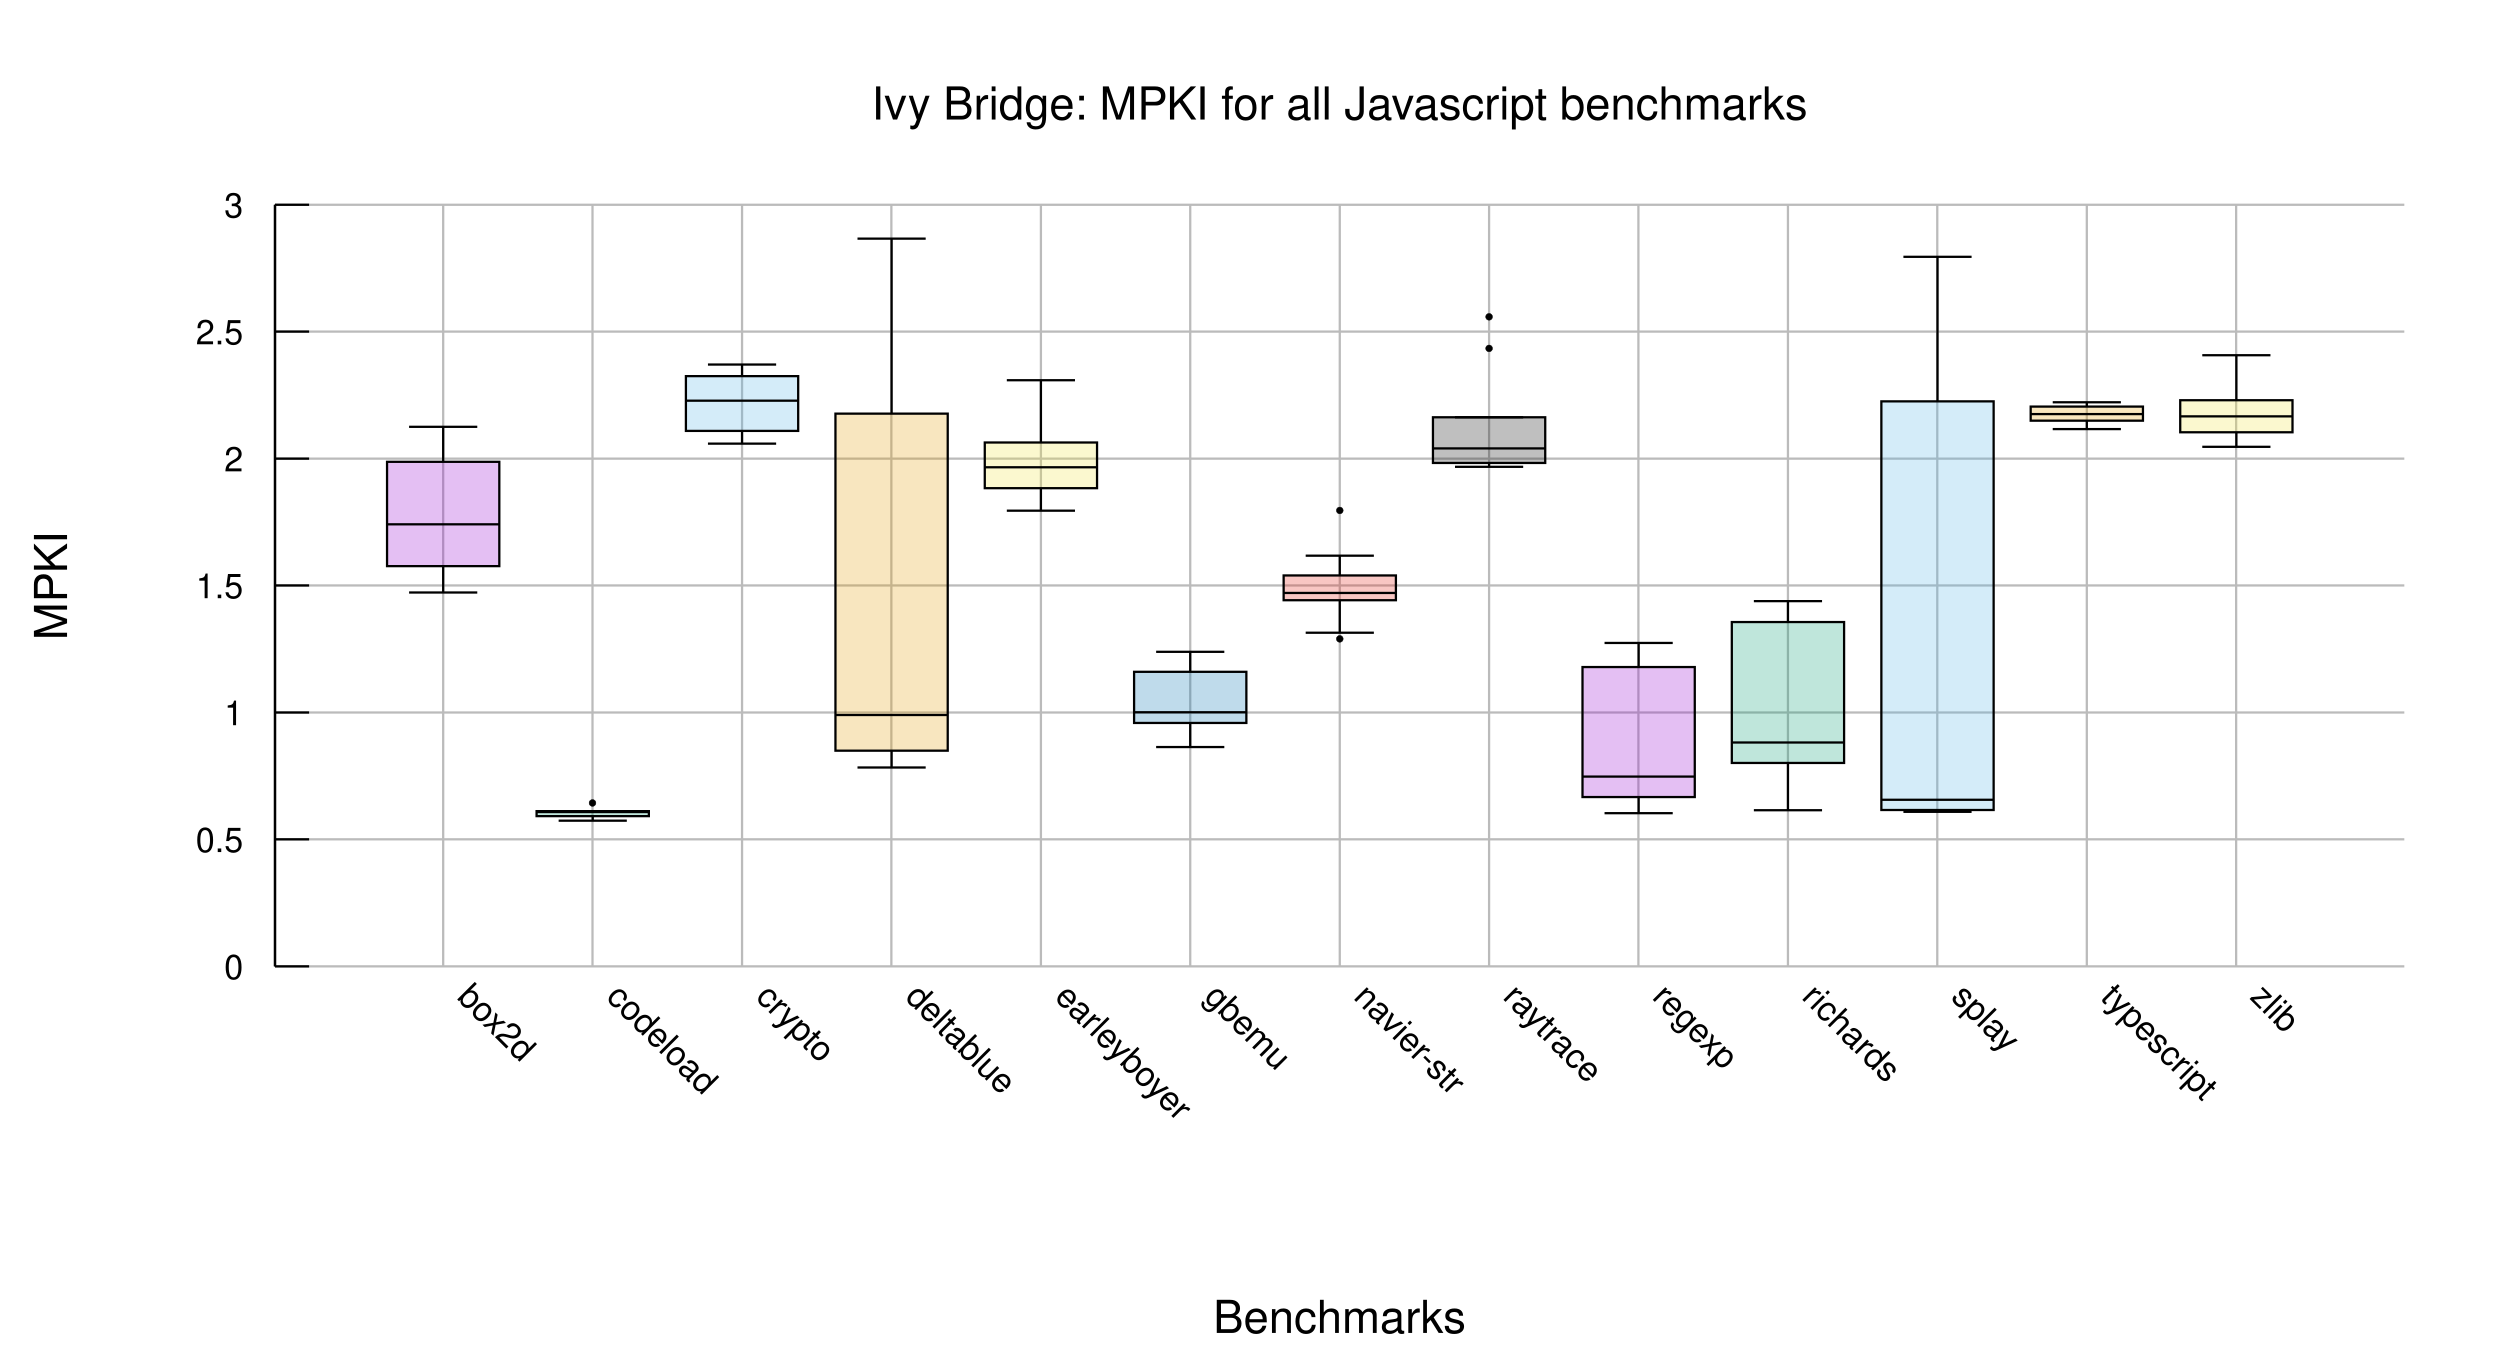
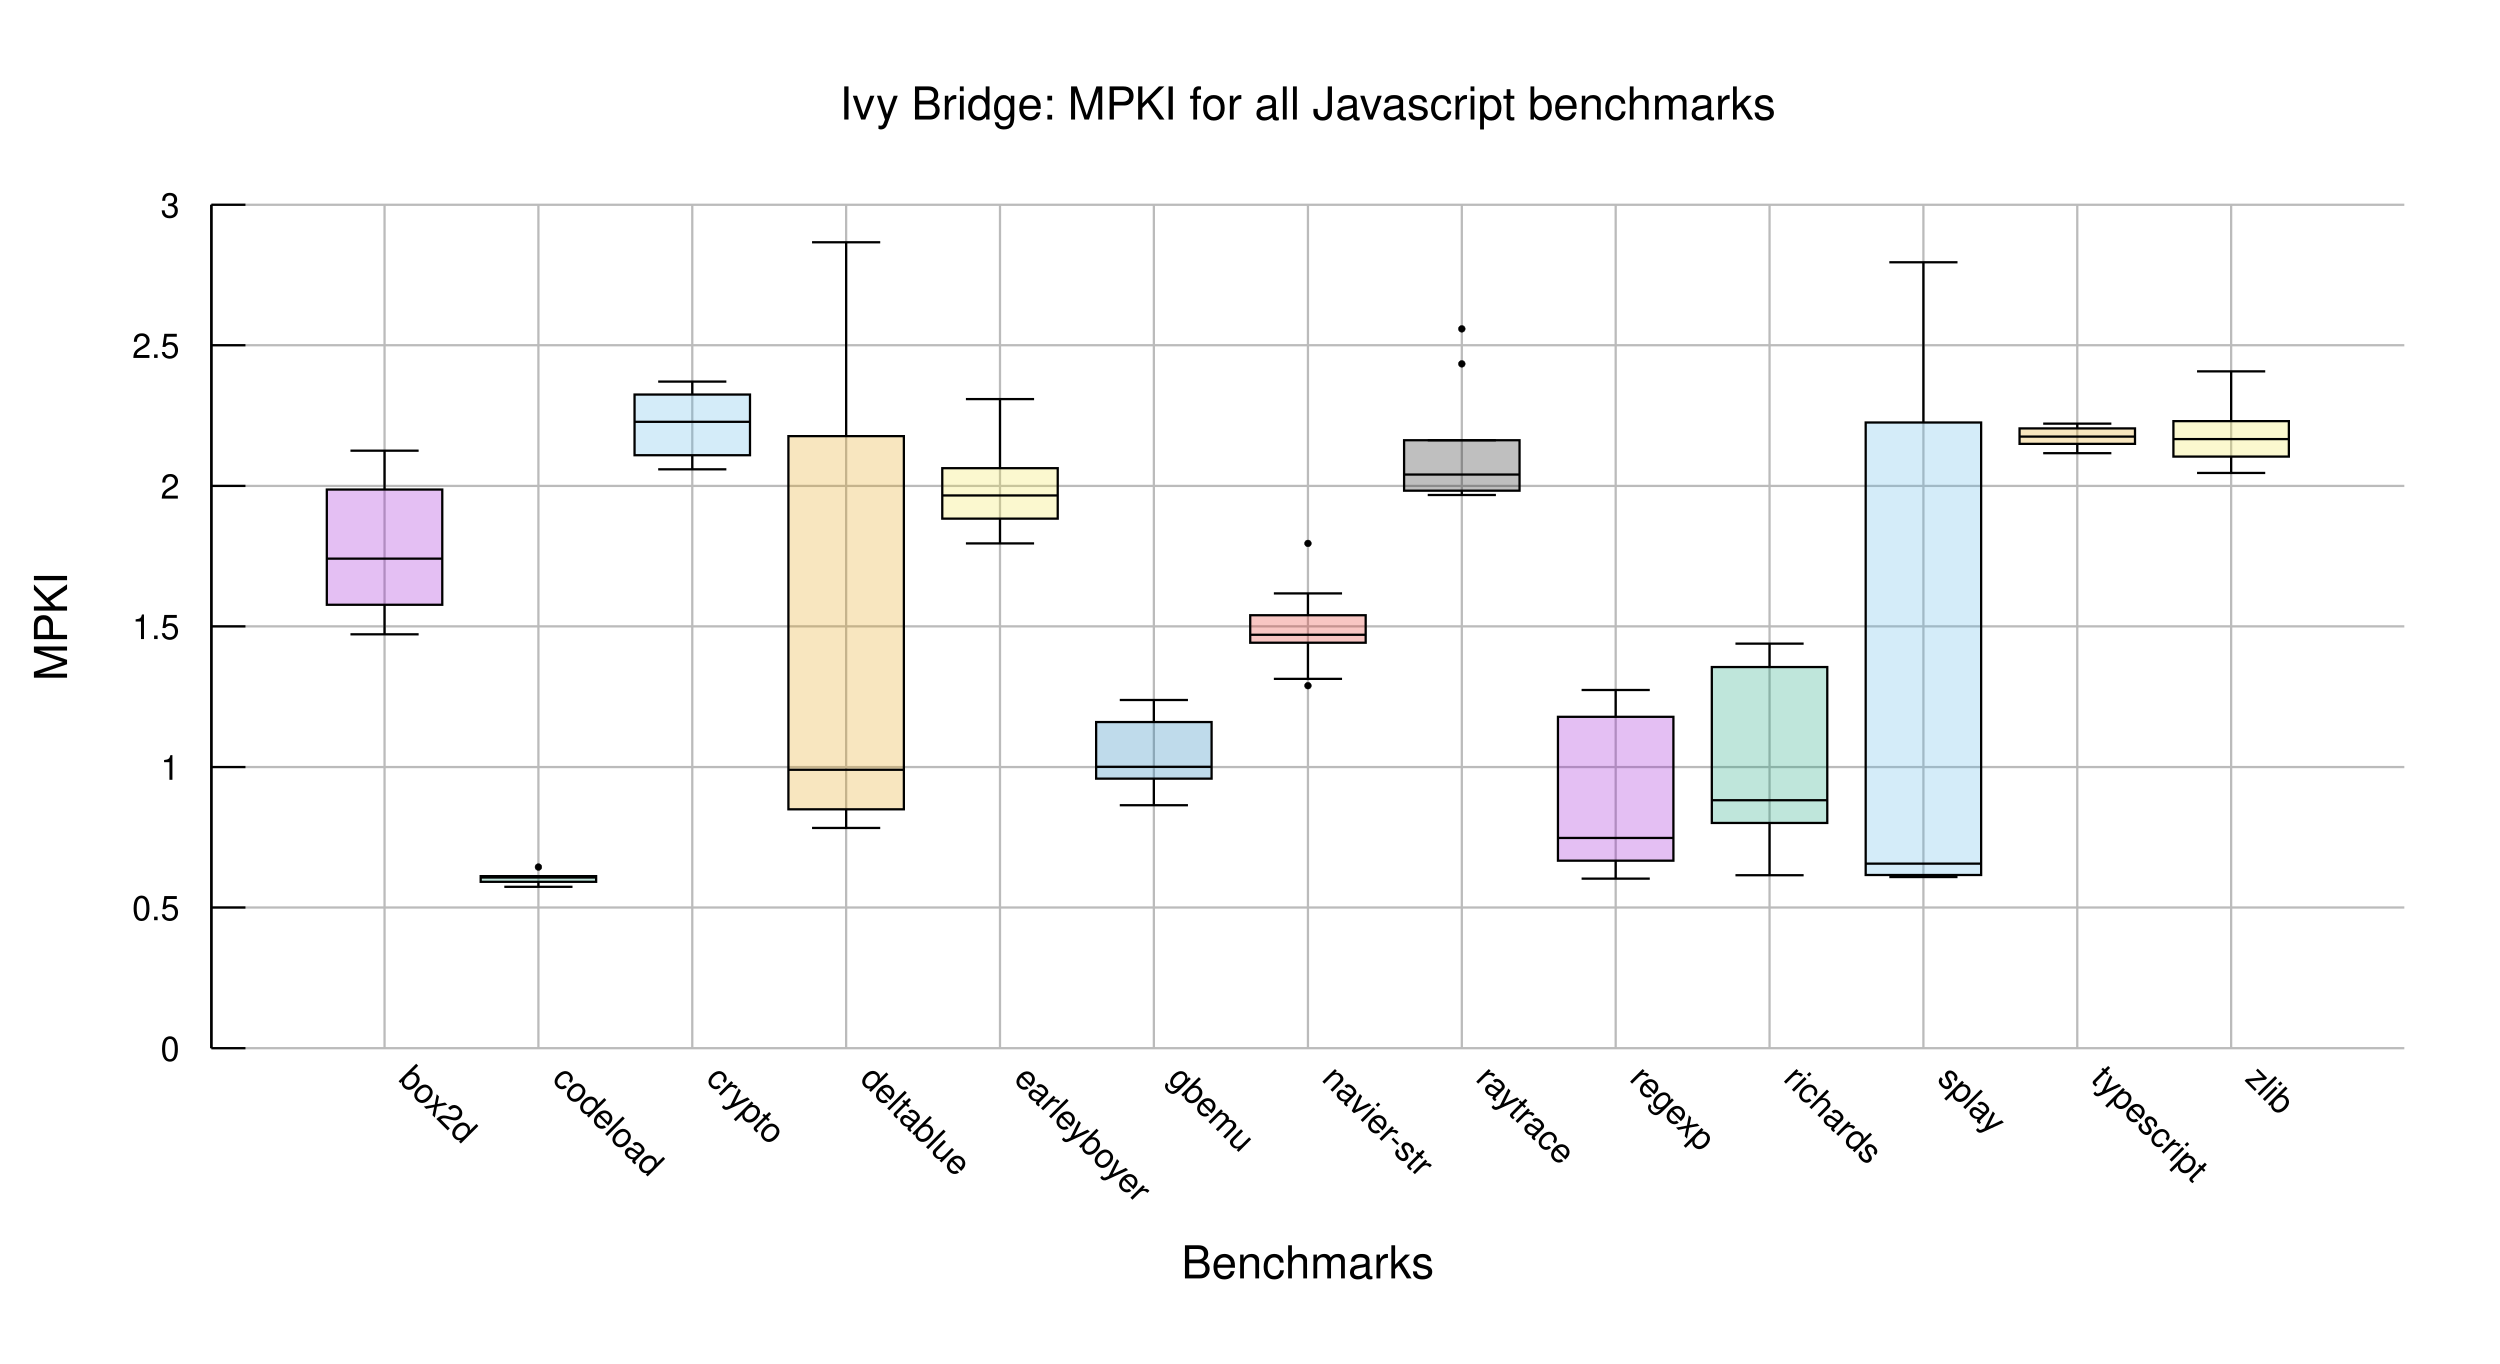
<svg xmlns="http://www.w3.org/2000/svg" xmlns:xlink="http://www.w3.org/1999/xlink" width="1100" height="600" viewBox="0 0 1100 600">
  <g id="gnuplot_canvas">
    <rect x="0" y="0" width="1100" height="600" fill="none" />
    <defs>
      <circle id="gpDot" r="0.5" stroke-width="0.5" />
      <path id="gpPt0" stroke-width="0.133" stroke="currentColor" d="M-1,0 h2 M0,-1 v2" />
      <path id="gpPt1" stroke-width="0.133" stroke="currentColor" d="M-1,-1 L1,1 M1,-1 L-1,1" />
      <path id="gpPt2" stroke-width="0.133" stroke="currentColor" d="M-1,0 L1,0 M0,-1 L0,1 M-1,-1 L1,1 M-1,1 L1,-1" />
      <rect id="gpPt3" stroke-width="0.133" stroke="currentColor" x="-1" y="-1" width="2" height="2" />
      <rect id="gpPt4" stroke-width="0.133" stroke="currentColor" fill="currentColor" x="-1" y="-1" width="2" height="2" />
      <circle id="gpPt5" stroke-width="0.133" stroke="currentColor" cx="0" cy="0" r="1" />
      <use xlink:href="#gpPt5" id="gpPt6" fill="currentColor" stroke="none" />
      <path id="gpPt7" stroke-width="0.133" stroke="currentColor" d="M0,-1.33 L-1.33,0.67 L1.33,0.67 z" />
      <use xlink:href="#gpPt7" id="gpPt8" fill="currentColor" stroke="none" />
      <use xlink:href="#gpPt7" id="gpPt9" stroke="currentColor" transform="rotate(180)" />
      <use xlink:href="#gpPt9" id="gpPt10" fill="currentColor" stroke="none" />
      <use xlink:href="#gpPt3" id="gpPt11" stroke="currentColor" transform="rotate(45)" />
      <use xlink:href="#gpPt11" id="gpPt12" fill="currentColor" stroke="none" />
      <path id="gpPt13" stroke-width="0.133" stroke="currentColor" d="M0,1.330 L1.265,0.411 L0.782,-1.067 L-0.782,-1.076 L-1.265,0.411 z" />
      <use xlink:href="#gpPt13" id="gpPt14" fill="currentColor" stroke="none" />
      <filter id="textbox" filterUnits="objectBoundingBox" x="0" y="0" height="1" width="1">
        <feFlood flood-color="white" flood-opacity="1" result="bgnd" />
        <feComposite in="SourceGraphic" in2="bgnd" operator="atop" />
      </filter>
      <filter id="greybox" filterUnits="objectBoundingBox" x="0" y="0" height="1" width="1">
        <feFlood flood-color="lightgrey" flood-opacity="1" result="grey" />
        <feComposite in="SourceGraphic" in2="grey" operator="atop" />
      </filter>
    </defs>
    <g fill="none" color="white" stroke="black" stroke-width="1.00" stroke-linecap="butt" stroke-linejoin="miter">
</g>
    <g fill="none" color="black" stroke="currentColor" stroke-width="1.00" stroke-linecap="butt" stroke-linejoin="miter">
</g>
    <g fill="none" color="black" stroke="currentColor" stroke-width="1.00" stroke-linecap="butt" stroke-linejoin="miter">
-       <path stroke="rgb(187, 187, 187)" class="gridline" d="M121.0,425.2 L1057.9,425.2  " />
-     </g>
-     <g fill="none" color="black" stroke="currentColor" stroke-width="1.00" stroke-linecap="butt" stroke-linejoin="miter">
-       <path stroke="black" d="M121.0,425.2 L136.0,425.2  " />
-       <g transform="translate(107.0,430.8)" stroke="none" fill="black" font-family="Helvetica" font-size="15.00" text-anchor="end">
+       <path stroke="rgb(187, 187, 187)" class="gridline" d="M93.0,461.2 L1057.9,461.2  " />
+     </g>
+     <g fill="none" color="black" stroke="currentColor" stroke-width="1.00" stroke-linecap="butt" stroke-linejoin="miter">
+       <path stroke="black" d="M93.0,461.2 L108.0,461.2  " />
+       <g transform="translate(79.0,466.8)" stroke="none" fill="black" font-family="Helvetica" font-size="15.00" text-anchor="end">
        <text>
          <tspan font-family="Helvetica"> 0</tspan>
        </text>
      </g>
    </g>
    <g fill="none" color="black" stroke="currentColor" stroke-width="1.00" stroke-linecap="butt" stroke-linejoin="miter">
</g>
    <g fill="none" color="black" stroke="currentColor" stroke-width="1.00" stroke-linecap="butt" stroke-linejoin="miter">
-       <path stroke="rgb(187, 187, 187)" class="gridline" d="M121.0,369.3 L1057.9,369.3  " />
-     </g>
-     <g fill="none" color="black" stroke="currentColor" stroke-width="1.00" stroke-linecap="butt" stroke-linejoin="miter">
-       <path stroke="black" d="M121.0,369.3 L136.0,369.3  " />
-       <g transform="translate(107.0,374.9)" stroke="none" fill="black" font-family="Helvetica" font-size="15.00" text-anchor="end">
+       <path stroke="rgb(187, 187, 187)" class="gridline" d="M93.0,399.3 L1057.9,399.3  " />
+     </g>
+     <g fill="none" color="black" stroke="currentColor" stroke-width="1.00" stroke-linecap="butt" stroke-linejoin="miter">
+       <path stroke="black" d="M93.0,399.3 L108.0,399.3  " />
+       <g transform="translate(79.0,404.9)" stroke="none" fill="black" font-family="Helvetica" font-size="15.00" text-anchor="end">
        <text>
          <tspan font-family="Helvetica"> 0.5</tspan>
        </text>
      </g>
    </g>
    <g fill="none" color="black" stroke="currentColor" stroke-width="1.00" stroke-linecap="butt" stroke-linejoin="miter">
</g>
    <g fill="none" color="black" stroke="currentColor" stroke-width="1.00" stroke-linecap="butt" stroke-linejoin="miter">
-       <path stroke="rgb(187, 187, 187)" class="gridline" d="M121.0,313.5 L1057.9,313.5  " />
-     </g>
-     <g fill="none" color="black" stroke="currentColor" stroke-width="1.00" stroke-linecap="butt" stroke-linejoin="miter">
-       <path stroke="black" d="M121.0,313.5 L136.0,313.5  " />
-       <g transform="translate(107.0,319.1)" stroke="none" fill="black" font-family="Helvetica" font-size="15.00" text-anchor="end">
+       <path stroke="rgb(187, 187, 187)" class="gridline" d="M93.0,337.5 L1057.9,337.5  " />
+     </g>
+     <g fill="none" color="black" stroke="currentColor" stroke-width="1.00" stroke-linecap="butt" stroke-linejoin="miter">
+       <path stroke="black" d="M93.0,337.5 L108.0,337.5  " />
+       <g transform="translate(79.0,343.1)" stroke="none" fill="black" font-family="Helvetica" font-size="15.00" text-anchor="end">
        <text>
          <tspan font-family="Helvetica"> 1</tspan>
        </text>
      </g>
    </g>
    <g fill="none" color="black" stroke="currentColor" stroke-width="1.00" stroke-linecap="butt" stroke-linejoin="miter">
</g>
    <g fill="none" color="black" stroke="currentColor" stroke-width="1.00" stroke-linecap="butt" stroke-linejoin="miter">
-       <path stroke="rgb(187, 187, 187)" class="gridline" d="M121.0,257.6 L1057.9,257.6  " />
-     </g>
-     <g fill="none" color="black" stroke="currentColor" stroke-width="1.00" stroke-linecap="butt" stroke-linejoin="miter">
-       <path stroke="black" d="M121.0,257.6 L136.0,257.6  " />
-       <g transform="translate(107.0,263.2)" stroke="none" fill="black" font-family="Helvetica" font-size="15.00" text-anchor="end">
+       <path stroke="rgb(187, 187, 187)" class="gridline" d="M93.0,275.6 L1057.9,275.6  " />
+     </g>
+     <g fill="none" color="black" stroke="currentColor" stroke-width="1.00" stroke-linecap="butt" stroke-linejoin="miter">
+       <path stroke="black" d="M93.0,275.6 L108.0,275.6  " />
+       <g transform="translate(79.0,281.2)" stroke="none" fill="black" font-family="Helvetica" font-size="15.00" text-anchor="end">
        <text>
          <tspan font-family="Helvetica"> 1.5</tspan>
        </text>
      </g>
    </g>
    <g fill="none" color="black" stroke="currentColor" stroke-width="1.00" stroke-linecap="butt" stroke-linejoin="miter">
</g>
    <g fill="none" color="black" stroke="currentColor" stroke-width="1.00" stroke-linecap="butt" stroke-linejoin="miter">
-       <path stroke="rgb(187, 187, 187)" class="gridline" d="M121.0,201.8 L1057.9,201.8  " />
-     </g>
-     <g fill="none" color="black" stroke="currentColor" stroke-width="1.00" stroke-linecap="butt" stroke-linejoin="miter">
-       <path stroke="black" d="M121.0,201.8 L136.0,201.8  " />
-       <g transform="translate(107.0,207.4)" stroke="none" fill="black" font-family="Helvetica" font-size="15.00" text-anchor="end">
+       <path stroke="rgb(187, 187, 187)" class="gridline" d="M93.0,213.8 L1057.9,213.8  " />
+     </g>
+     <g fill="none" color="black" stroke="currentColor" stroke-width="1.00" stroke-linecap="butt" stroke-linejoin="miter">
+       <path stroke="black" d="M93.0,213.8 L108.0,213.8  " />
+       <g transform="translate(79.0,219.4)" stroke="none" fill="black" font-family="Helvetica" font-size="15.00" text-anchor="end">
        <text>
          <tspan font-family="Helvetica"> 2</tspan>
        </text>
      </g>
    </g>
    <g fill="none" color="black" stroke="currentColor" stroke-width="1.00" stroke-linecap="butt" stroke-linejoin="miter">
</g>
    <g fill="none" color="black" stroke="currentColor" stroke-width="1.00" stroke-linecap="butt" stroke-linejoin="miter">
-       <path stroke="rgb(187, 187, 187)" class="gridline" d="M121.0,145.9 L1057.9,145.9  " />
-     </g>
-     <g fill="none" color="black" stroke="currentColor" stroke-width="1.00" stroke-linecap="butt" stroke-linejoin="miter">
-       <path stroke="black" d="M121.0,145.9 L136.0,145.9  " />
-       <g transform="translate(107.0,151.5)" stroke="none" fill="black" font-family="Helvetica" font-size="15.00" text-anchor="end">
+       <path stroke="rgb(187, 187, 187)" class="gridline" d="M93.0,151.9 L1057.9,151.9  " />
+     </g>
+     <g fill="none" color="black" stroke="currentColor" stroke-width="1.00" stroke-linecap="butt" stroke-linejoin="miter">
+       <path stroke="black" d="M93.0,151.9 L108.0,151.9  " />
+       <g transform="translate(79.0,157.5)" stroke="none" fill="black" font-family="Helvetica" font-size="15.00" text-anchor="end">
        <text>
          <tspan font-family="Helvetica"> 2.5</tspan>
        </text>
      </g>
    </g>
    <g fill="none" color="black" stroke="currentColor" stroke-width="1.00" stroke-linecap="butt" stroke-linejoin="miter">
</g>
    <g fill="none" color="black" stroke="currentColor" stroke-width="1.00" stroke-linecap="butt" stroke-linejoin="miter">
-       <path stroke="rgb(187, 187, 187)" class="gridline" d="M121.0,90.1 L1057.9,90.1  " />
-     </g>
-     <g fill="none" color="black" stroke="currentColor" stroke-width="1.00" stroke-linecap="butt" stroke-linejoin="miter">
-       <path stroke="black" d="M121.0,90.1 L136.0,90.1  " />
-       <g transform="translate(107.0,95.7)" stroke="none" fill="black" font-family="Helvetica" font-size="15.00" text-anchor="end">
+       <path stroke="rgb(187, 187, 187)" class="gridline" d="M93.0,90.1 L1057.9,90.1  " />
+     </g>
+     <g fill="none" color="black" stroke="currentColor" stroke-width="1.00" stroke-linecap="butt" stroke-linejoin="miter">
+       <path stroke="black" d="M93.0,90.1 L108.0,90.1  " />
+       <g transform="translate(79.0,95.7)" stroke="none" fill="black" font-family="Helvetica" font-size="15.00" text-anchor="end">
        <text>
          <tspan font-family="Helvetica"> 3</tspan>
        </text>
      </g>
    </g>
    <g fill="none" color="black" stroke="currentColor" stroke-width="1.00" stroke-linecap="butt" stroke-linejoin="miter">
</g>
    <g fill="none" color="black" stroke="currentColor" stroke-width="1.00" stroke-linecap="butt" stroke-linejoin="miter">
-       <path stroke="rgb(187, 187, 187)" class="gridline" d="M195.0,425.2 L195.0,90.1  " />
-     </g>
-     <g fill="none" color="black" stroke="currentColor" stroke-width="1.00" stroke-linecap="butt" stroke-linejoin="miter">
-       <path stroke="black" d="M195.0,425.2  " />
-       <g transform="translate(200.6,439.2) rotate(45)" stroke="none" fill="black" font-family="Helvetica" font-size="15.00" text-anchor="start">
+       <path stroke="rgb(187, 187, 187)" class="gridline" d="M169.2,461.2 L169.2,90.1  " />
+     </g>
+     <g fill="none" color="black" stroke="currentColor" stroke-width="1.00" stroke-linecap="butt" stroke-linejoin="miter">
+       <path stroke="black" d="M169.2,461.2  " />
+       <g transform="translate(174.8,475.2) rotate(45)" stroke="none" fill="black" font-family="Helvetica" font-size="15.00" text-anchor="start">
        <text>box2d</text>
      </g>
    </g>
    <g fill="none" color="black" stroke="currentColor" stroke-width="1.00" stroke-linecap="butt" stroke-linejoin="miter">
</g>
    <g fill="none" color="black" stroke="currentColor" stroke-width="1.00" stroke-linecap="butt" stroke-linejoin="miter">
-       <path stroke="rgb(187, 187, 187)" class="gridline" d="M260.7,425.2 L260.7,90.1  " />
-     </g>
-     <g fill="none" color="black" stroke="currentColor" stroke-width="1.00" stroke-linecap="butt" stroke-linejoin="miter">
-       <path stroke="black" d="M260.7,425.2  " />
-       <g transform="translate(266.3,439.2) rotate(45)" stroke="none" fill="black" font-family="Helvetica" font-size="15.00" text-anchor="start">
+       <path stroke="rgb(187, 187, 187)" class="gridline" d="M236.9,461.2 L236.9,90.1  " />
+     </g>
+     <g fill="none" color="black" stroke="currentColor" stroke-width="1.00" stroke-linecap="butt" stroke-linejoin="miter">
+       <path stroke="black" d="M236.9,461.2  " />
+       <g transform="translate(242.5,475.2) rotate(45)" stroke="none" fill="black" font-family="Helvetica" font-size="15.00" text-anchor="start">
        <text>codeload</text>
      </g>
    </g>
    <g fill="none" color="black" stroke="currentColor" stroke-width="1.00" stroke-linecap="butt" stroke-linejoin="miter">
</g>
    <g fill="none" color="black" stroke="currentColor" stroke-width="1.00" stroke-linecap="butt" stroke-linejoin="miter">
-       <path stroke="rgb(187, 187, 187)" class="gridline" d="M326.5,425.2 L326.5,90.1  " />
-     </g>
-     <g fill="none" color="black" stroke="currentColor" stroke-width="1.00" stroke-linecap="butt" stroke-linejoin="miter">
-       <path stroke="black" d="M326.5,425.2  " />
-       <g transform="translate(332.1,439.2) rotate(45)" stroke="none" fill="black" font-family="Helvetica" font-size="15.00" text-anchor="start">
+       <path stroke="rgb(187, 187, 187)" class="gridline" d="M304.6,461.2 L304.6,90.1  " />
+     </g>
+     <g fill="none" color="black" stroke="currentColor" stroke-width="1.00" stroke-linecap="butt" stroke-linejoin="miter">
+       <path stroke="black" d="M304.6,461.2  " />
+       <g transform="translate(310.2,475.2) rotate(45)" stroke="none" fill="black" font-family="Helvetica" font-size="15.00" text-anchor="start">
        <text>crypto</text>
      </g>
    </g>
    <g fill="none" color="black" stroke="currentColor" stroke-width="1.00" stroke-linecap="butt" stroke-linejoin="miter">
</g>
    <g fill="none" color="black" stroke="currentColor" stroke-width="1.00" stroke-linecap="butt" stroke-linejoin="miter">
-       <path stroke="rgb(187, 187, 187)" class="gridline" d="M392.2,425.2 L392.2,90.1  " />
-     </g>
-     <g fill="none" color="black" stroke="currentColor" stroke-width="1.00" stroke-linecap="butt" stroke-linejoin="miter">
-       <path stroke="black" d="M392.2,425.2  " />
-       <g transform="translate(397.8,439.2) rotate(45)" stroke="none" fill="black" font-family="Helvetica" font-size="15.00" text-anchor="start">
+       <path stroke="rgb(187, 187, 187)" class="gridline" d="M372.3,461.2 L372.3,90.1  " />
+     </g>
+     <g fill="none" color="black" stroke="currentColor" stroke-width="1.00" stroke-linecap="butt" stroke-linejoin="miter">
+       <path stroke="black" d="M372.3,461.2  " />
+       <g transform="translate(377.9,475.2) rotate(45)" stroke="none" fill="black" font-family="Helvetica" font-size="15.00" text-anchor="start">
        <text>deltablue</text>
      </g>
    </g>
    <g fill="none" color="black" stroke="currentColor" stroke-width="1.00" stroke-linecap="butt" stroke-linejoin="miter">
</g>
    <g fill="none" color="black" stroke="currentColor" stroke-width="1.00" stroke-linecap="butt" stroke-linejoin="miter">
-       <path stroke="rgb(187, 187, 187)" class="gridline" d="M458.0,425.2 L458.0,90.1  " />
-     </g>
-     <g fill="none" color="black" stroke="currentColor" stroke-width="1.00" stroke-linecap="butt" stroke-linejoin="miter">
-       <path stroke="black" d="M458.0,425.2  " />
-       <g transform="translate(463.6,439.2) rotate(45)" stroke="none" fill="black" font-family="Helvetica" font-size="15.00" text-anchor="start">
+       <path stroke="rgb(187, 187, 187)" class="gridline" d="M440.0,461.2 L440.0,90.1  " />
+     </g>
+     <g fill="none" color="black" stroke="currentColor" stroke-width="1.00" stroke-linecap="butt" stroke-linejoin="miter">
+       <path stroke="black" d="M440.0,461.2  " />
+       <g transform="translate(445.6,475.2) rotate(45)" stroke="none" fill="black" font-family="Helvetica" font-size="15.00" text-anchor="start">
        <text>earleyboyer</text>
      </g>
    </g>
    <g fill="none" color="black" stroke="currentColor" stroke-width="1.00" stroke-linecap="butt" stroke-linejoin="miter">
</g>
    <g fill="none" color="black" stroke="currentColor" stroke-width="1.00" stroke-linecap="butt" stroke-linejoin="miter">
-       <path stroke="rgb(187, 187, 187)" class="gridline" d="M523.7,425.2 L523.7,90.1  " />
-     </g>
-     <g fill="none" color="black" stroke="currentColor" stroke-width="1.00" stroke-linecap="butt" stroke-linejoin="miter">
-       <path stroke="black" d="M523.7,425.2  " />
-       <g transform="translate(529.3,439.2) rotate(45)" stroke="none" fill="black" font-family="Helvetica" font-size="15.00" text-anchor="start">
+       <path stroke="rgb(187, 187, 187)" class="gridline" d="M507.7,461.2 L507.7,90.1  " />
+     </g>
+     <g fill="none" color="black" stroke="currentColor" stroke-width="1.00" stroke-linecap="butt" stroke-linejoin="miter">
+       <path stroke="black" d="M507.7,461.2  " />
+       <g transform="translate(513.3,475.2) rotate(45)" stroke="none" fill="black" font-family="Helvetica" font-size="15.00" text-anchor="start">
        <text>gbemu</text>
      </g>
    </g>
    <g fill="none" color="black" stroke="currentColor" stroke-width="1.00" stroke-linecap="butt" stroke-linejoin="miter">
</g>
    <g fill="none" color="black" stroke="currentColor" stroke-width="1.00" stroke-linecap="butt" stroke-linejoin="miter">
-       <path stroke="rgb(187, 187, 187)" class="gridline" d="M589.5,425.2 L589.5,90.1  " />
-     </g>
-     <g fill="none" color="black" stroke="currentColor" stroke-width="1.00" stroke-linecap="butt" stroke-linejoin="miter">
-       <path stroke="black" d="M589.5,425.2  " />
-       <g transform="translate(595.1,439.2) rotate(45)" stroke="none" fill="black" font-family="Helvetica" font-size="15.00" text-anchor="start">
+       <path stroke="rgb(187, 187, 187)" class="gridline" d="M575.5,461.2 L575.5,90.1  " />
+     </g>
+     <g fill="none" color="black" stroke="currentColor" stroke-width="1.00" stroke-linecap="butt" stroke-linejoin="miter">
+       <path stroke="black" d="M575.5,461.2  " />
+       <g transform="translate(581.1,475.2) rotate(45)" stroke="none" fill="black" font-family="Helvetica" font-size="15.00" text-anchor="start">
        <text>navier-str</text>
      </g>
    </g>
    <g fill="none" color="black" stroke="currentColor" stroke-width="1.00" stroke-linecap="butt" stroke-linejoin="miter">
</g>
    <g fill="none" color="black" stroke="currentColor" stroke-width="1.00" stroke-linecap="butt" stroke-linejoin="miter">
-       <path stroke="rgb(187, 187, 187)" class="gridline" d="M655.2,425.2 L655.2,90.1  " />
-     </g>
-     <g fill="none" color="black" stroke="currentColor" stroke-width="1.00" stroke-linecap="butt" stroke-linejoin="miter">
-       <path stroke="black" d="M655.2,425.2  " />
-       <g transform="translate(660.8,439.2) rotate(45)" stroke="none" fill="black" font-family="Helvetica" font-size="15.00" text-anchor="start">
+       <path stroke="rgb(187, 187, 187)" class="gridline" d="M643.2,461.2 L643.2,90.1  " />
+     </g>
+     <g fill="none" color="black" stroke="currentColor" stroke-width="1.00" stroke-linecap="butt" stroke-linejoin="miter">
+       <path stroke="black" d="M643.2,461.2  " />
+       <g transform="translate(648.8,475.2) rotate(45)" stroke="none" fill="black" font-family="Helvetica" font-size="15.00" text-anchor="start">
        <text>raytrace</text>
      </g>
    </g>
    <g fill="none" color="black" stroke="currentColor" stroke-width="1.00" stroke-linecap="butt" stroke-linejoin="miter">
</g>
    <g fill="none" color="black" stroke="currentColor" stroke-width="1.00" stroke-linecap="butt" stroke-linejoin="miter">
-       <path stroke="rgb(187, 187, 187)" class="gridline" d="M720.9,425.2 L720.9,90.1  " />
-     </g>
-     <g fill="none" color="black" stroke="currentColor" stroke-width="1.00" stroke-linecap="butt" stroke-linejoin="miter">
-       <path stroke="black" d="M720.9,425.2  " />
-       <g transform="translate(726.5,439.2) rotate(45)" stroke="none" fill="black" font-family="Helvetica" font-size="15.00" text-anchor="start">
+       <path stroke="rgb(187, 187, 187)" class="gridline" d="M710.9,461.2 L710.9,90.1  " />
+     </g>
+     <g fill="none" color="black" stroke="currentColor" stroke-width="1.00" stroke-linecap="butt" stroke-linejoin="miter">
+       <path stroke="black" d="M710.9,461.2  " />
+       <g transform="translate(716.5,475.2) rotate(45)" stroke="none" fill="black" font-family="Helvetica" font-size="15.00" text-anchor="start">
        <text>regexp</text>
      </g>
    </g>
    <g fill="none" color="black" stroke="currentColor" stroke-width="1.00" stroke-linecap="butt" stroke-linejoin="miter">
</g>
    <g fill="none" color="black" stroke="currentColor" stroke-width="1.00" stroke-linecap="butt" stroke-linejoin="miter">
-       <path stroke="rgb(187, 187, 187)" class="gridline" d="M786.7,425.2 L786.7,90.1  " />
-     </g>
-     <g fill="none" color="black" stroke="currentColor" stroke-width="1.00" stroke-linecap="butt" stroke-linejoin="miter">
-       <path stroke="black" d="M786.7,425.2  " />
-       <g transform="translate(792.3,439.2) rotate(45)" stroke="none" fill="black" font-family="Helvetica" font-size="15.00" text-anchor="start">
+       <path stroke="rgb(187, 187, 187)" class="gridline" d="M778.6,461.2 L778.6,90.1  " />
+     </g>
+     <g fill="none" color="black" stroke="currentColor" stroke-width="1.00" stroke-linecap="butt" stroke-linejoin="miter">
+       <path stroke="black" d="M778.6,461.2  " />
+       <g transform="translate(784.2,475.2) rotate(45)" stroke="none" fill="black" font-family="Helvetica" font-size="15.00" text-anchor="start">
        <text>richards</text>
      </g>
    </g>
    <g fill="none" color="black" stroke="currentColor" stroke-width="1.00" stroke-linecap="butt" stroke-linejoin="miter">
</g>
    <g fill="none" color="black" stroke="currentColor" stroke-width="1.00" stroke-linecap="butt" stroke-linejoin="miter">
-       <path stroke="rgb(187, 187, 187)" class="gridline" d="M852.4,425.2 L852.4,90.1  " />
-     </g>
-     <g fill="none" color="black" stroke="currentColor" stroke-width="1.00" stroke-linecap="butt" stroke-linejoin="miter">
-       <path stroke="black" d="M852.4,425.2  " />
-       <g transform="translate(858.0,439.2) rotate(45)" stroke="none" fill="black" font-family="Helvetica" font-size="15.00" text-anchor="start">
+       <path stroke="rgb(187, 187, 187)" class="gridline" d="M846.3,461.2 L846.3,90.1  " />
+     </g>
+     <g fill="none" color="black" stroke="currentColor" stroke-width="1.00" stroke-linecap="butt" stroke-linejoin="miter">
+       <path stroke="black" d="M846.3,461.2  " />
+       <g transform="translate(851.9,475.2) rotate(45)" stroke="none" fill="black" font-family="Helvetica" font-size="15.00" text-anchor="start">
        <text>splay</text>
      </g>
    </g>
    <g fill="none" color="black" stroke="currentColor" stroke-width="1.00" stroke-linecap="butt" stroke-linejoin="miter">
</g>
    <g fill="none" color="black" stroke="currentColor" stroke-width="1.00" stroke-linecap="butt" stroke-linejoin="miter">
-       <path stroke="rgb(187, 187, 187)" class="gridline" d="M918.2,425.2 L918.2,90.1  " />
-     </g>
-     <g fill="none" color="black" stroke="currentColor" stroke-width="1.00" stroke-linecap="butt" stroke-linejoin="miter">
-       <path stroke="black" d="M918.2,425.2  " />
-       <g transform="translate(923.8,439.2) rotate(45)" stroke="none" fill="black" font-family="Helvetica" font-size="15.00" text-anchor="start">
+       <path stroke="rgb(187, 187, 187)" class="gridline" d="M914.0,461.2 L914.0,90.1  " />
+     </g>
+     <g fill="none" color="black" stroke="currentColor" stroke-width="1.00" stroke-linecap="butt" stroke-linejoin="miter">
+       <path stroke="black" d="M914.0,461.2  " />
+       <g transform="translate(919.6,475.2) rotate(45)" stroke="none" fill="black" font-family="Helvetica" font-size="15.00" text-anchor="start">
        <text>typescript</text>
      </g>
    </g>
    <g fill="none" color="black" stroke="currentColor" stroke-width="1.00" stroke-linecap="butt" stroke-linejoin="miter">
</g>
    <g fill="none" color="black" stroke="currentColor" stroke-width="1.00" stroke-linecap="butt" stroke-linejoin="miter">
-       <path stroke="rgb(187, 187, 187)" class="gridline" d="M983.9,425.2 L983.9,90.1  " />
-     </g>
-     <g fill="none" color="black" stroke="currentColor" stroke-width="1.00" stroke-linecap="butt" stroke-linejoin="miter">
-       <path stroke="black" d="M983.9,425.2  " />
-       <g transform="translate(989.5,439.2) rotate(45)" stroke="none" fill="black" font-family="Helvetica" font-size="15.00" text-anchor="start">
+       <path stroke="rgb(187, 187, 187)" class="gridline" d="M981.7,461.2 L981.7,90.1  " />
+     </g>
+     <g fill="none" color="black" stroke="currentColor" stroke-width="1.00" stroke-linecap="butt" stroke-linejoin="miter">
+       <path stroke="black" d="M981.7,461.2  " />
+       <g transform="translate(987.3,475.2) rotate(45)" stroke="none" fill="black" font-family="Helvetica" font-size="15.00" text-anchor="start">
        <text>zlib</text>
      </g>
    </g>
    <g fill="none" color="black" stroke="currentColor" stroke-width="1.00" stroke-linecap="butt" stroke-linejoin="miter">
</g>
    <g fill="none" color="black" stroke="currentColor" stroke-width="1.00" stroke-linecap="butt" stroke-linejoin="miter">
-       <path stroke="black" d="M121.0,90.1 L121.0,425.2 M1057.9,425.2 M1057.9,90.1 M121.0,90.1  " />
-     </g>
-     <g fill="none" color="black" stroke="currentColor" stroke-width="1.00" stroke-linecap="butt" stroke-linejoin="miter">
-       <g transform="translate(29.5,257.7) rotate(270)" stroke="none" fill="black" font-family="Helvetica" font-size="20.00" text-anchor="middle">
+       <path stroke="black" d="M93.0,90.1 L93.0,461.2 M1057.9,461.2 M1057.9,90.1 M93.0,90.1  " />
+     </g>
+     <g fill="none" color="black" stroke="currentColor" stroke-width="1.00" stroke-linecap="butt" stroke-linejoin="miter">
+       <g transform="translate(29.5,275.7) rotate(270)" stroke="none" fill="black" font-family="Helvetica" font-size="20.00" text-anchor="middle">
        <text>
          <tspan font-family="Helvetica">MPKI</tspan>
        </text>
      </g>
    </g>
    <g fill="none" color="black" stroke="currentColor" stroke-width="1.00" stroke-linecap="butt" stroke-linejoin="miter">
-       <g transform="translate(589.4,586.5)" stroke="none" fill="black" font-family="Helvetica" font-size="20.00" text-anchor="middle">
+       <g transform="translate(575.4,562.5)" stroke="none" fill="black" font-family="Helvetica" font-size="20.00" text-anchor="middle">
        <text>
          <tspan font-family="Helvetica">Benchmarks</tspan>
        </text>
      </g>
    </g>
    <g fill="none" color="black" stroke="currentColor" stroke-width="1.00" stroke-linecap="butt" stroke-linejoin="miter">
-       <g transform="translate(589.4,52.6)" stroke="none" fill="black" font-family="Helvetica" font-size="20.00" text-anchor="middle">
+       <g transform="translate(575.4,52.6)" stroke="none" fill="black" font-family="Helvetica" font-size="20.00" text-anchor="middle">
        <text>Ivy Bridge: MPKI for all Javascript benchmarks</text>
      </g>
    </g>
    <g id="gnuplot_plot_1">
      <g fill="none" color="black" stroke="currentColor" stroke-width="1.00" stroke-linecap="butt" stroke-linejoin="miter">
</g>
      <g fill="none" color="black" stroke="currentColor" stroke-width="1.00" stroke-linecap="butt" stroke-linejoin="miter">
        <g stroke="none" shape-rendering="crispEdges">
-           <polygon fill="rgb(148,   0, 211)" fill-opacity="0.25" points="170.3,249.1 219.7,249.1 219.7,203.2 170.3,203.2 " />
-         </g>
-         <path stroke="black" d="M195.0,260.7 L195.0,249.1 M195.0,203.2 L195.0,187.8 M170.3,249.1 L219.7,249.1 L219.7,203.2 L170.3,203.2   L170.3,249.1 Z  " />
-         <path stroke="black" d="M180.0,187.8 L210.0,187.8 M180.0,260.7 L210.0,260.7 M170.3,230.7 L219.7,230.7  " />
+           <polygon fill="rgb(148,   0, 211)" fill-opacity="0.25" points="143.8,266.1 194.6,266.1 194.6,215.4 143.8,215.4 " />
+         </g>
+         <path stroke="black" d="M169.2,279.1 L169.2,266.1 M169.2,215.4 L169.2,198.3 M143.8,266.1 L194.6,266.1 L194.6,215.4 L143.8,215.4   L143.8,266.1 Z  " />
+         <path stroke="black" d="M154.2,198.3 L184.2,198.3 M154.2,279.1 L184.2,279.1 M143.8,245.8 L194.6,245.8  " />
      </g>
    </g>
    <g id="gnuplot_plot_2">
      <g fill="none" color="black" stroke="currentColor" stroke-width="1.00" stroke-linecap="butt" stroke-linejoin="miter">
</g>
      <g fill="none" color="black" stroke="currentColor" stroke-width="1.00" stroke-linecap="butt" stroke-linejoin="miter">
        <g stroke="none" shape-rendering="crispEdges">
-           <polygon fill="rgb(  0, 158, 115)" fill-opacity="0.25" points="236.1,359.1 285.5,359.1 285.5,356.9 236.1,356.9 " />
-         </g>
-         <path stroke="black" d="M260.8,361.1 L260.8,359.1 M260.8,356.9 M236.1,359.1 L285.5,359.1 L285.5,356.9 L236.1,356.9 L236.1,359.1   Z  " />
-         <path stroke="black" d="M245.8,356.9 L275.8,356.9 M245.8,361.1 L275.8,361.1 M236.1,357.3 L285.5,357.3  " />
-         <use xlink:href="#gpPt6" transform="translate(260.7,353.3) scale(1.50)" color="black" />
+           <polygon fill="rgb(  0, 158, 115)" fill-opacity="0.25" points="211.5,388.0 262.3,388.0 262.3,385.5 211.5,385.5 " />
+         </g>
+         <path stroke="black" d="M236.9,390.2 L236.9,388.0 M236.9,385.5 M211.5,388.0 L262.3,388.0 L262.3,385.5 L211.5,385.5 L211.5,388.0   Z  " />
+         <path stroke="black" d="M221.9,385.5 L251.9,385.5 M221.9,390.2 L251.9,390.2 M211.5,386.1 L262.3,386.1  " />
+         <use xlink:href="#gpPt6" transform="translate(236.9,381.5) scale(1.50)" color="black" />
      </g>
    </g>
    <g id="gnuplot_plot_3">
      <g fill="none" color="black" stroke="currentColor" stroke-width="1.00" stroke-linecap="butt" stroke-linejoin="miter">
</g>
      <g fill="none" color="black" stroke="currentColor" stroke-width="1.00" stroke-linecap="butt" stroke-linejoin="miter">
        <g stroke="none" shape-rendering="crispEdges">
-           <polygon fill="rgb( 86, 180, 233)" fill-opacity="0.25" points="301.8,189.6 351.2,189.6 351.2,165.5 301.8,165.5 " />
-         </g>
-         <path stroke="black" d="M326.5,195.2 L326.5,189.6 M326.5,165.5 L326.5,160.4 M301.8,189.6 L351.2,189.6 L351.2,165.5 L301.8,165.5   L301.8,189.6 Z  " />
-         <path stroke="black" d="M311.5,160.4 L341.5,160.4 M311.5,195.2 L341.5,195.2 M301.8,176.3 L351.2,176.3  " />
+           <polygon fill="rgb( 86, 180, 233)" fill-opacity="0.25" points="279.2,200.3 330.0,200.3 330.0,173.6 279.2,173.6 " />
+         </g>
+         <path stroke="black" d="M304.6,206.5 L304.6,200.3 M304.6,173.6 L304.6,167.9 M279.2,200.3 L330.0,200.3 L330.0,173.6 L279.2,173.6   L279.2,200.3 Z  " />
+         <path stroke="black" d="M289.6,167.9 L319.6,167.9 M289.6,206.5 L319.6,206.5 M279.2,185.6 L330.0,185.6  " />
      </g>
    </g>
    <g id="gnuplot_plot_4">
      <g fill="none" color="black" stroke="currentColor" stroke-width="1.00" stroke-linecap="butt" stroke-linejoin="miter">
</g>
      <g fill="none" color="black" stroke="currentColor" stroke-width="1.00" stroke-linecap="butt" stroke-linejoin="miter">
        <g stroke="none" shape-rendering="crispEdges">
-           <polygon fill="rgb(230, 159,   0)" fill-opacity="0.25" points="367.6,330.3 417.0,330.3 417.0,182.0 367.6,182.0 " />
-         </g>
-         <path stroke="black" d="M392.3,337.7 L392.3,330.3 M392.3,182.0 L392.3,105.0 M367.6,330.3 L417.0,330.3 L417.0,182.0 L367.6,182.0   L367.6,330.3 Z  " />
-         <path stroke="black" d="M377.3,105.0 L407.3,105.0 M377.3,337.7 L407.3,337.7 M367.6,314.6 L417.0,314.6  " />
+           <polygon fill="rgb(230, 159,   0)" fill-opacity="0.25" points="346.9,356.1 397.7,356.1 397.7,191.9 346.9,191.9 " />
+         </g>
+         <path stroke="black" d="M372.3,364.3 L372.3,356.1 M372.3,191.9 L372.3,106.6 M346.9,356.1 L397.7,356.1 L397.7,191.9 L346.9,191.9   L346.9,356.1 Z  " />
+         <path stroke="black" d="M357.3,106.6 L387.3,106.6 M357.3,364.3 L387.3,364.3 M346.9,338.7 L397.7,338.7  " />
      </g>
    </g>
    <g id="gnuplot_plot_5">
      <g fill="none" color="black" stroke="currentColor" stroke-width="1.00" stroke-linecap="butt" stroke-linejoin="miter">
</g>
      <g fill="none" color="black" stroke="currentColor" stroke-width="1.00" stroke-linecap="butt" stroke-linejoin="miter">
        <g stroke="none" shape-rendering="crispEdges">
-           <polygon fill="rgb(240, 228,  66)" fill-opacity="0.25" points="433.3,214.8 482.7,214.8 482.7,194.7 433.3,194.7 " />
-         </g>
-         <path stroke="black" d="M458.0,224.7 L458.0,214.8 M458.0,194.7 L458.0,167.3 M433.3,214.8 L482.7,214.8 L482.7,194.7 L433.3,194.7   L433.3,214.8 Z  " />
-         <path stroke="black" d="M443.0,167.3 L473.0,167.3 M443.0,224.7 L473.0,224.7 M433.3,205.6 L482.7,205.6  " />
+           <polygon fill="rgb(240, 228,  66)" fill-opacity="0.25" points="414.6,228.2 465.4,228.2 465.4,206.0 414.6,206.0 " />
+         </g>
+         <path stroke="black" d="M440.0,239.1 L440.0,228.2 M440.0,206.0 L440.0,175.6 M414.6,228.2 L465.4,228.2 L465.4,206.0 L414.6,206.0   L414.6,228.2 Z  " />
+         <path stroke="black" d="M425.0,175.6 L455.0,175.6 M425.0,239.1 L455.0,239.1 M414.6,218.0 L465.4,218.0  " />
      </g>
    </g>
    <g id="gnuplot_plot_6">
      <g fill="none" color="black" stroke="currentColor" stroke-width="1.00" stroke-linecap="butt" stroke-linejoin="miter">
</g>
      <g fill="none" color="black" stroke="currentColor" stroke-width="1.00" stroke-linecap="butt" stroke-linejoin="miter">
        <g stroke="none" shape-rendering="crispEdges">
-           <polygon fill="rgb(  0, 114, 178)" fill-opacity="0.25" points="499.0,318.1 548.4,318.1 548.4,295.6 499.0,295.6 " />
-         </g>
-         <path stroke="black" d="M523.7,328.7 L523.7,318.1 M523.7,295.6 L523.7,286.8 M499.0,318.1 L548.4,318.1 L548.4,295.6 L499.0,295.6   L499.0,318.1 Z  " />
-         <path stroke="black" d="M508.7,286.8 L538.7,286.8 M508.7,328.7 L538.7,328.7 M499.0,313.4 L548.4,313.4  " />
+           <polygon fill="rgb(  0, 114, 178)" fill-opacity="0.25" points="482.3,342.6 533.1,342.6 533.1,317.7 482.3,317.7 " />
+         </g>
+         <path stroke="black" d="M507.7,354.3 L507.7,342.6 M507.7,317.7 L507.7,308.0 M482.3,342.6 L533.1,342.6 L533.1,317.7 L482.3,317.7   L482.3,342.6 Z  " />
+         <path stroke="black" d="M492.7,308.0 L522.7,308.0 M492.7,354.3 L522.7,354.3 M482.3,337.4 L533.1,337.4  " />
      </g>
    </g>
    <g id="gnuplot_plot_7">
      <g fill="none" color="black" stroke="currentColor" stroke-width="1.00" stroke-linecap="butt" stroke-linejoin="miter">
</g>
      <g fill="none" color="black" stroke="currentColor" stroke-width="1.00" stroke-linecap="butt" stroke-linejoin="miter">
        <g stroke="none" shape-rendering="crispEdges">
-           <polygon fill="rgb(229,  30,  16)" fill-opacity="0.25" points="564.8,264.1 614.2,264.1 614.2,253.2 564.8,253.2 " />
-         </g>
-         <path stroke="black" d="M589.5,278.4 L589.5,264.1 M589.5,253.2 L589.5,244.5 M564.8,264.1 L614.2,264.1 L614.2,253.2 L564.8,253.2   L564.8,264.1 Z  " />
-         <path stroke="black" d="M574.5,244.5 L604.5,244.5 M574.5,278.4 L604.5,278.4 M564.8,260.9 L614.2,260.9  " />
-         <use xlink:href="#gpPt6" transform="translate(589.5,281.1) scale(1.50)" color="black" />
-         <use xlink:href="#gpPt6" transform="translate(589.5,224.6) scale(1.50)" color="black" />
+           <polygon fill="rgb(229,  30,  16)" fill-opacity="0.25" points="550.1,282.8 600.9,282.8 600.9,270.7 550.1,270.7 " />
+         </g>
+         <path stroke="black" d="M575.5,298.7 L575.5,282.8 M575.5,270.7 L575.5,261.1 M550.1,282.8 L600.9,282.8 L600.9,270.7 L550.1,270.7   L550.1,282.8 Z  " />
+         <path stroke="black" d="M560.5,261.1 L590.5,261.1 M560.5,298.7 L590.5,298.7 M550.1,279.3 L600.9,279.3  " />
+         <use xlink:href="#gpPt6" transform="translate(575.5,301.7) scale(1.50)" color="black" />
+         <use xlink:href="#gpPt6" transform="translate(575.5,239.1) scale(1.50)" color="black" />
      </g>
    </g>
    <g id="gnuplot_plot_8">
      <g fill="none" color="black" stroke="currentColor" stroke-width="1.00" stroke-linecap="butt" stroke-linejoin="miter">
</g>
      <g fill="none" color="black" stroke="currentColor" stroke-width="1.00" stroke-linecap="butt" stroke-linejoin="miter">
        <g stroke="none" shape-rendering="crispEdges">
-           <polygon fill="rgb(  0,   0,   0)" fill-opacity="0.25" points="630.5,203.7 679.9,203.7 679.9,183.6 630.5,183.6 " />
-         </g>
-         <path stroke="black" d="M655.2,205.4 L655.2,203.7 M655.2,183.6 M630.5,203.7 L679.9,203.7 L679.9,183.6 L630.5,183.6 L630.5,203.7   Z  " />
-         <path stroke="black" d="M640.2,183.6 L670.2,183.6 M640.2,205.4 L670.2,205.4 M630.5,197.3 L679.9,197.3  " />
-         <use xlink:href="#gpPt6" transform="translate(655.2,153.3) scale(1.50)" color="black" />
-         <use xlink:href="#gpPt6" transform="translate(655.2,139.4) scale(1.50)" color="black" />
+           <polygon fill="rgb(  0,   0,   0)" fill-opacity="0.25" points="617.8,215.9 668.6,215.9 668.6,193.7 617.8,193.7 " />
+         </g>
+         <path stroke="black" d="M643.2,217.8 L643.2,215.9 M643.2,193.7 M617.8,215.9 L668.6,215.9 L668.6,193.7 L617.8,193.7 L617.8,215.9   Z  " />
+         <path stroke="black" d="M628.2,193.7 L658.2,193.7 M628.2,217.8 L658.2,217.8 M617.8,208.8 L668.6,208.8  " />
+         <use xlink:href="#gpPt6" transform="translate(643.2,160.1) scale(1.50)" color="black" />
+         <use xlink:href="#gpPt6" transform="translate(643.2,144.7) scale(1.50)" color="black" />
      </g>
    </g>
    <g id="gnuplot_plot_9">
      <g fill="none" color="black" stroke="currentColor" stroke-width="1.00" stroke-linecap="butt" stroke-linejoin="miter">
</g>
      <g fill="none" color="black" stroke="currentColor" stroke-width="1.00" stroke-linecap="butt" stroke-linejoin="miter">
        <g stroke="none" shape-rendering="crispEdges">
-           <polygon fill="rgb(148,   0, 211)" fill-opacity="0.25" points="696.3,350.7 745.7,350.7 745.7,293.5 696.3,293.5 " />
-         </g>
-         <path stroke="black" d="M721.0,357.8 L721.0,350.7 M721.0,293.5 L721.0,282.9 M696.3,350.7 L745.7,350.7 L745.7,293.5 L696.3,293.5   L696.3,350.7 Z  " />
-         <path stroke="black" d="M706.0,282.9 L736.0,282.9 M706.0,357.8 L736.0,357.8 M696.3,341.7 L745.7,341.7  " />
+           <polygon fill="rgb(148,   0, 211)" fill-opacity="0.25" points="685.5,378.7 736.3,378.7 736.3,315.4 685.5,315.4 " />
+         </g>
+         <path stroke="black" d="M710.9,386.6 L710.9,378.7 M710.9,315.4 L710.9,303.6 M685.5,378.7 L736.3,378.7 L736.3,315.4 L685.5,315.4   L685.5,378.7 Z  " />
+         <path stroke="black" d="M695.9,303.6 L725.9,303.6 M695.9,386.6 L725.9,386.6 M685.5,368.7 L736.3,368.7  " />
      </g>
    </g>
    <g id="gnuplot_plot_10">
      <g fill="none" color="black" stroke="currentColor" stroke-width="1.00" stroke-linecap="butt" stroke-linejoin="miter">
</g>
      <g fill="none" color="black" stroke="currentColor" stroke-width="1.00" stroke-linecap="butt" stroke-linejoin="miter">
        <g stroke="none" shape-rendering="crispEdges">
-           <polygon fill="rgb(  0, 158, 115)" fill-opacity="0.25" points="762.0,335.7 811.4,335.7 811.4,273.7 762.0,273.7 " />
-         </g>
-         <path stroke="black" d="M786.7,356.5 L786.7,335.7 M786.7,273.7 L786.7,264.5 M762.0,335.7 L811.4,335.7 L811.4,273.7 L762.0,273.7   L762.0,335.7 Z  " />
-         <path stroke="black" d="M771.7,264.5 L801.7,264.5 M771.7,356.5 L801.7,356.5 M762.0,326.7 L811.4,326.7  " />
+           <polygon fill="rgb(  0, 158, 115)" fill-opacity="0.25" points="753.2,362.1 804.0,362.1 804.0,293.5 753.2,293.5 " />
+         </g>
+         <path stroke="black" d="M778.6,385.1 L778.6,362.1 M778.6,293.5 L778.6,283.2 M753.2,362.1 L804.0,362.1 L804.0,293.5 L753.2,293.5   L753.2,362.1 Z  " />
+         <path stroke="black" d="M763.6,283.2 L793.6,283.2 M763.6,385.1 L793.6,385.1 M753.2,352.1 L804.0,352.1  " />
      </g>
    </g>
    <g id="gnuplot_plot_11">
      <g fill="none" color="black" stroke="currentColor" stroke-width="1.00" stroke-linecap="butt" stroke-linejoin="miter">
</g>
      <g fill="none" color="black" stroke="currentColor" stroke-width="1.00" stroke-linecap="butt" stroke-linejoin="miter">
        <g stroke="none" shape-rendering="crispEdges">
-           <polygon fill="rgb( 86, 180, 233)" fill-opacity="0.25" points="827.8,356.4 877.2,356.4 877.2,176.6 827.8,176.6 " />
-         </g>
-         <path stroke="black" d="M852.5,357.2 L852.5,356.4 M852.5,176.6 L852.5,113.0 M827.8,356.4 L877.2,356.4 L877.2,176.6 L827.8,176.6   L827.8,356.4 Z  " />
-         <path stroke="black" d="M837.5,113.0 L867.5,113.0 M837.5,357.2 L867.5,357.2 M827.8,351.9 L877.2,351.9  " />
+           <polygon fill="rgb( 86, 180, 233)" fill-opacity="0.25" points="820.9,385.0 871.7,385.0 871.7,185.9 820.9,185.9 " />
+         </g>
+         <path stroke="black" d="M846.3,385.9 L846.3,385.0 M846.3,185.9 L846.3,115.4 M820.9,385.0 L871.7,385.0 L871.7,185.9 L820.9,185.9   L820.9,385.0 Z  " />
+         <path stroke="black" d="M831.3,115.4 L861.3,115.4 M831.3,385.9 L861.3,385.9 M820.9,380.0 L871.7,380.0  " />
      </g>
    </g>
    <g id="gnuplot_plot_12">
      <g fill="none" color="black" stroke="currentColor" stroke-width="1.00" stroke-linecap="butt" stroke-linejoin="miter">
</g>
      <g fill="none" color="black" stroke="currentColor" stroke-width="1.00" stroke-linecap="butt" stroke-linejoin="miter">
        <g stroke="none" shape-rendering="crispEdges">
-           <polygon fill="rgb(230, 159,   0)" fill-opacity="0.25" points="893.5,185.1 942.9,185.1 942.9,178.9 893.5,178.9 " />
-         </g>
-         <path stroke="black" d="M918.2,188.8 L918.2,185.1 M918.2,178.9 L918.2,177.0 M893.5,185.1 L942.9,185.1 L942.9,178.9 L893.5,178.9   L893.5,185.1 Z  " />
-         <path stroke="black" d="M903.2,177.0 L933.2,177.0 M903.2,188.8 L933.2,188.8 M893.5,182.2 L942.9,182.2  " />
+           <polygon fill="rgb(230, 159,   0)" fill-opacity="0.25" points="888.6,195.3 939.4,195.3 939.4,188.5 888.6,188.5 " />
+         </g>
+         <path stroke="black" d="M914.0,199.4 L914.0,195.3 M914.0,188.5 L914.0,186.4 M888.6,195.3 L939.4,195.3 L939.4,188.5 L888.6,188.5   L888.6,195.3 Z  " />
+         <path stroke="black" d="M899.0,186.4 L929.0,186.4 M899.0,199.4 L929.0,199.4 M888.6,192.1 L939.4,192.1  " />
      </g>
    </g>
    <g id="gnuplot_plot_13">
      <g fill="none" color="black" stroke="currentColor" stroke-width="1.00" stroke-linecap="butt" stroke-linejoin="miter">
</g>
      <g fill="none" color="black" stroke="currentColor" stroke-width="1.00" stroke-linecap="butt" stroke-linejoin="miter">
        <g stroke="none" shape-rendering="crispEdges">
-           <polygon fill="rgb(240, 228,  66)" fill-opacity="0.25" points="959.3,190.2 1008.7,190.2 1008.7,176.1 959.3,176.1 " />
-         </g>
-         <path stroke="black" d="M984.0,196.6 L984.0,190.2 M984.0,176.1 L984.0,156.3 M959.3,190.2 L1008.7,190.2 L1008.7,176.1 L959.3,176.1   L959.3,190.2 Z  " />
-         <path stroke="black" d="M969.0,156.3 L999.0,156.3 M969.0,196.6 L999.0,196.6 M959.3,183.2 L1008.7,183.2  " />
+           <polygon fill="rgb(240, 228,  66)" fill-opacity="0.25" points="956.3,200.9 1007.1,200.9 1007.1,185.3 956.3,185.3 " />
+         </g>
+         <path stroke="black" d="M981.7,208.1 L981.7,200.9 M981.7,185.3 L981.7,163.4 M956.3,200.9 L1007.1,200.9 L1007.1,185.3 L956.3,185.3   L956.3,200.9 Z  " />
+         <path stroke="black" d="M966.7,163.4 L996.7,163.4 M966.7,208.1 L996.7,208.1 M956.3,193.2 L1007.1,193.2  " />
      </g>
    </g>
    <g fill="none" color="white" stroke="black" stroke-width="2.00" stroke-linecap="butt" stroke-linejoin="miter">
</g>
    <g fill="none" color="black" stroke="currentColor" stroke-width="2.00" stroke-linecap="butt" stroke-linejoin="miter">
</g>
    <g fill="none" color="black" stroke="black" stroke-width="1.00" stroke-linecap="butt" stroke-linejoin="miter">
</g>
    <g fill="none" color="black" stroke="currentColor" stroke-width="1.00" stroke-linecap="butt" stroke-linejoin="miter">
-       <path stroke="black" d="M121.0,90.1 L121.0,425.2 M1057.9,425.2 M1057.9,90.1 M121.0,90.1  " />
+       <path stroke="black" d="M93.0,90.1 L93.0,461.2 M1057.9,461.2 M1057.9,90.1 M93.0,90.1  " />
    </g>
    <g fill="none" color="black" stroke="currentColor" stroke-width="1.00" stroke-linecap="butt" stroke-linejoin="miter">
</g>
  </g>
</svg>
